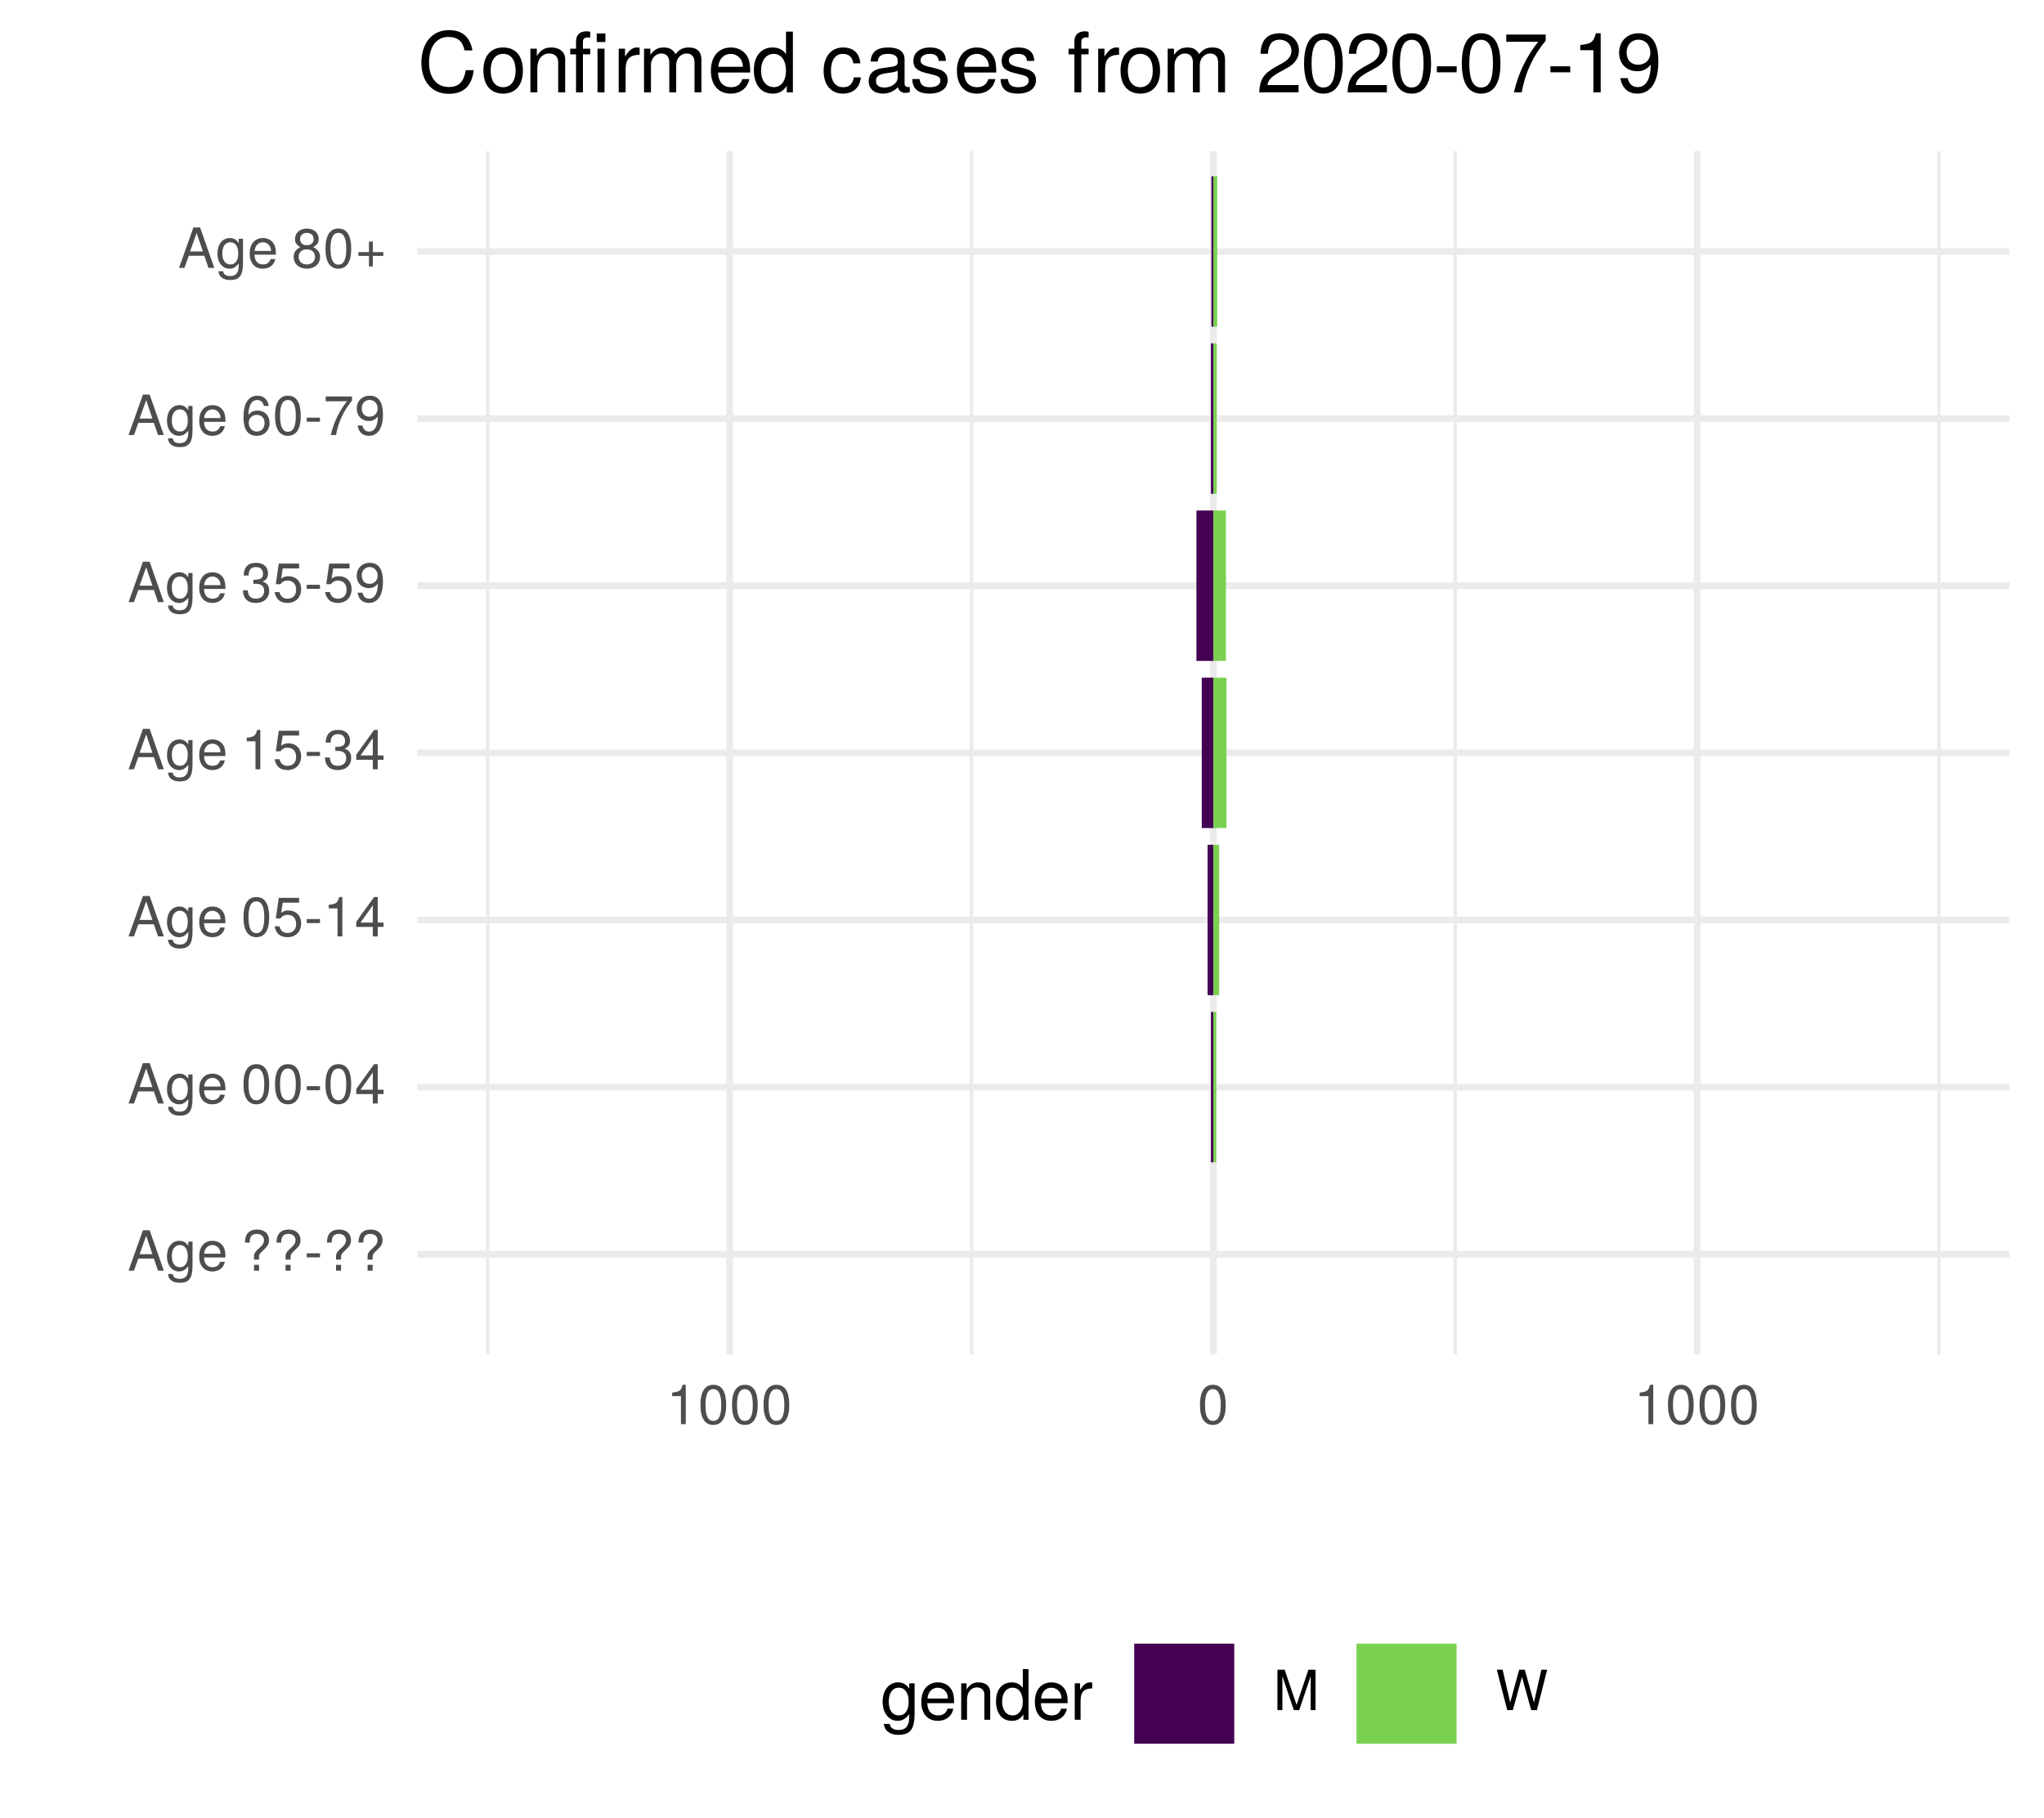
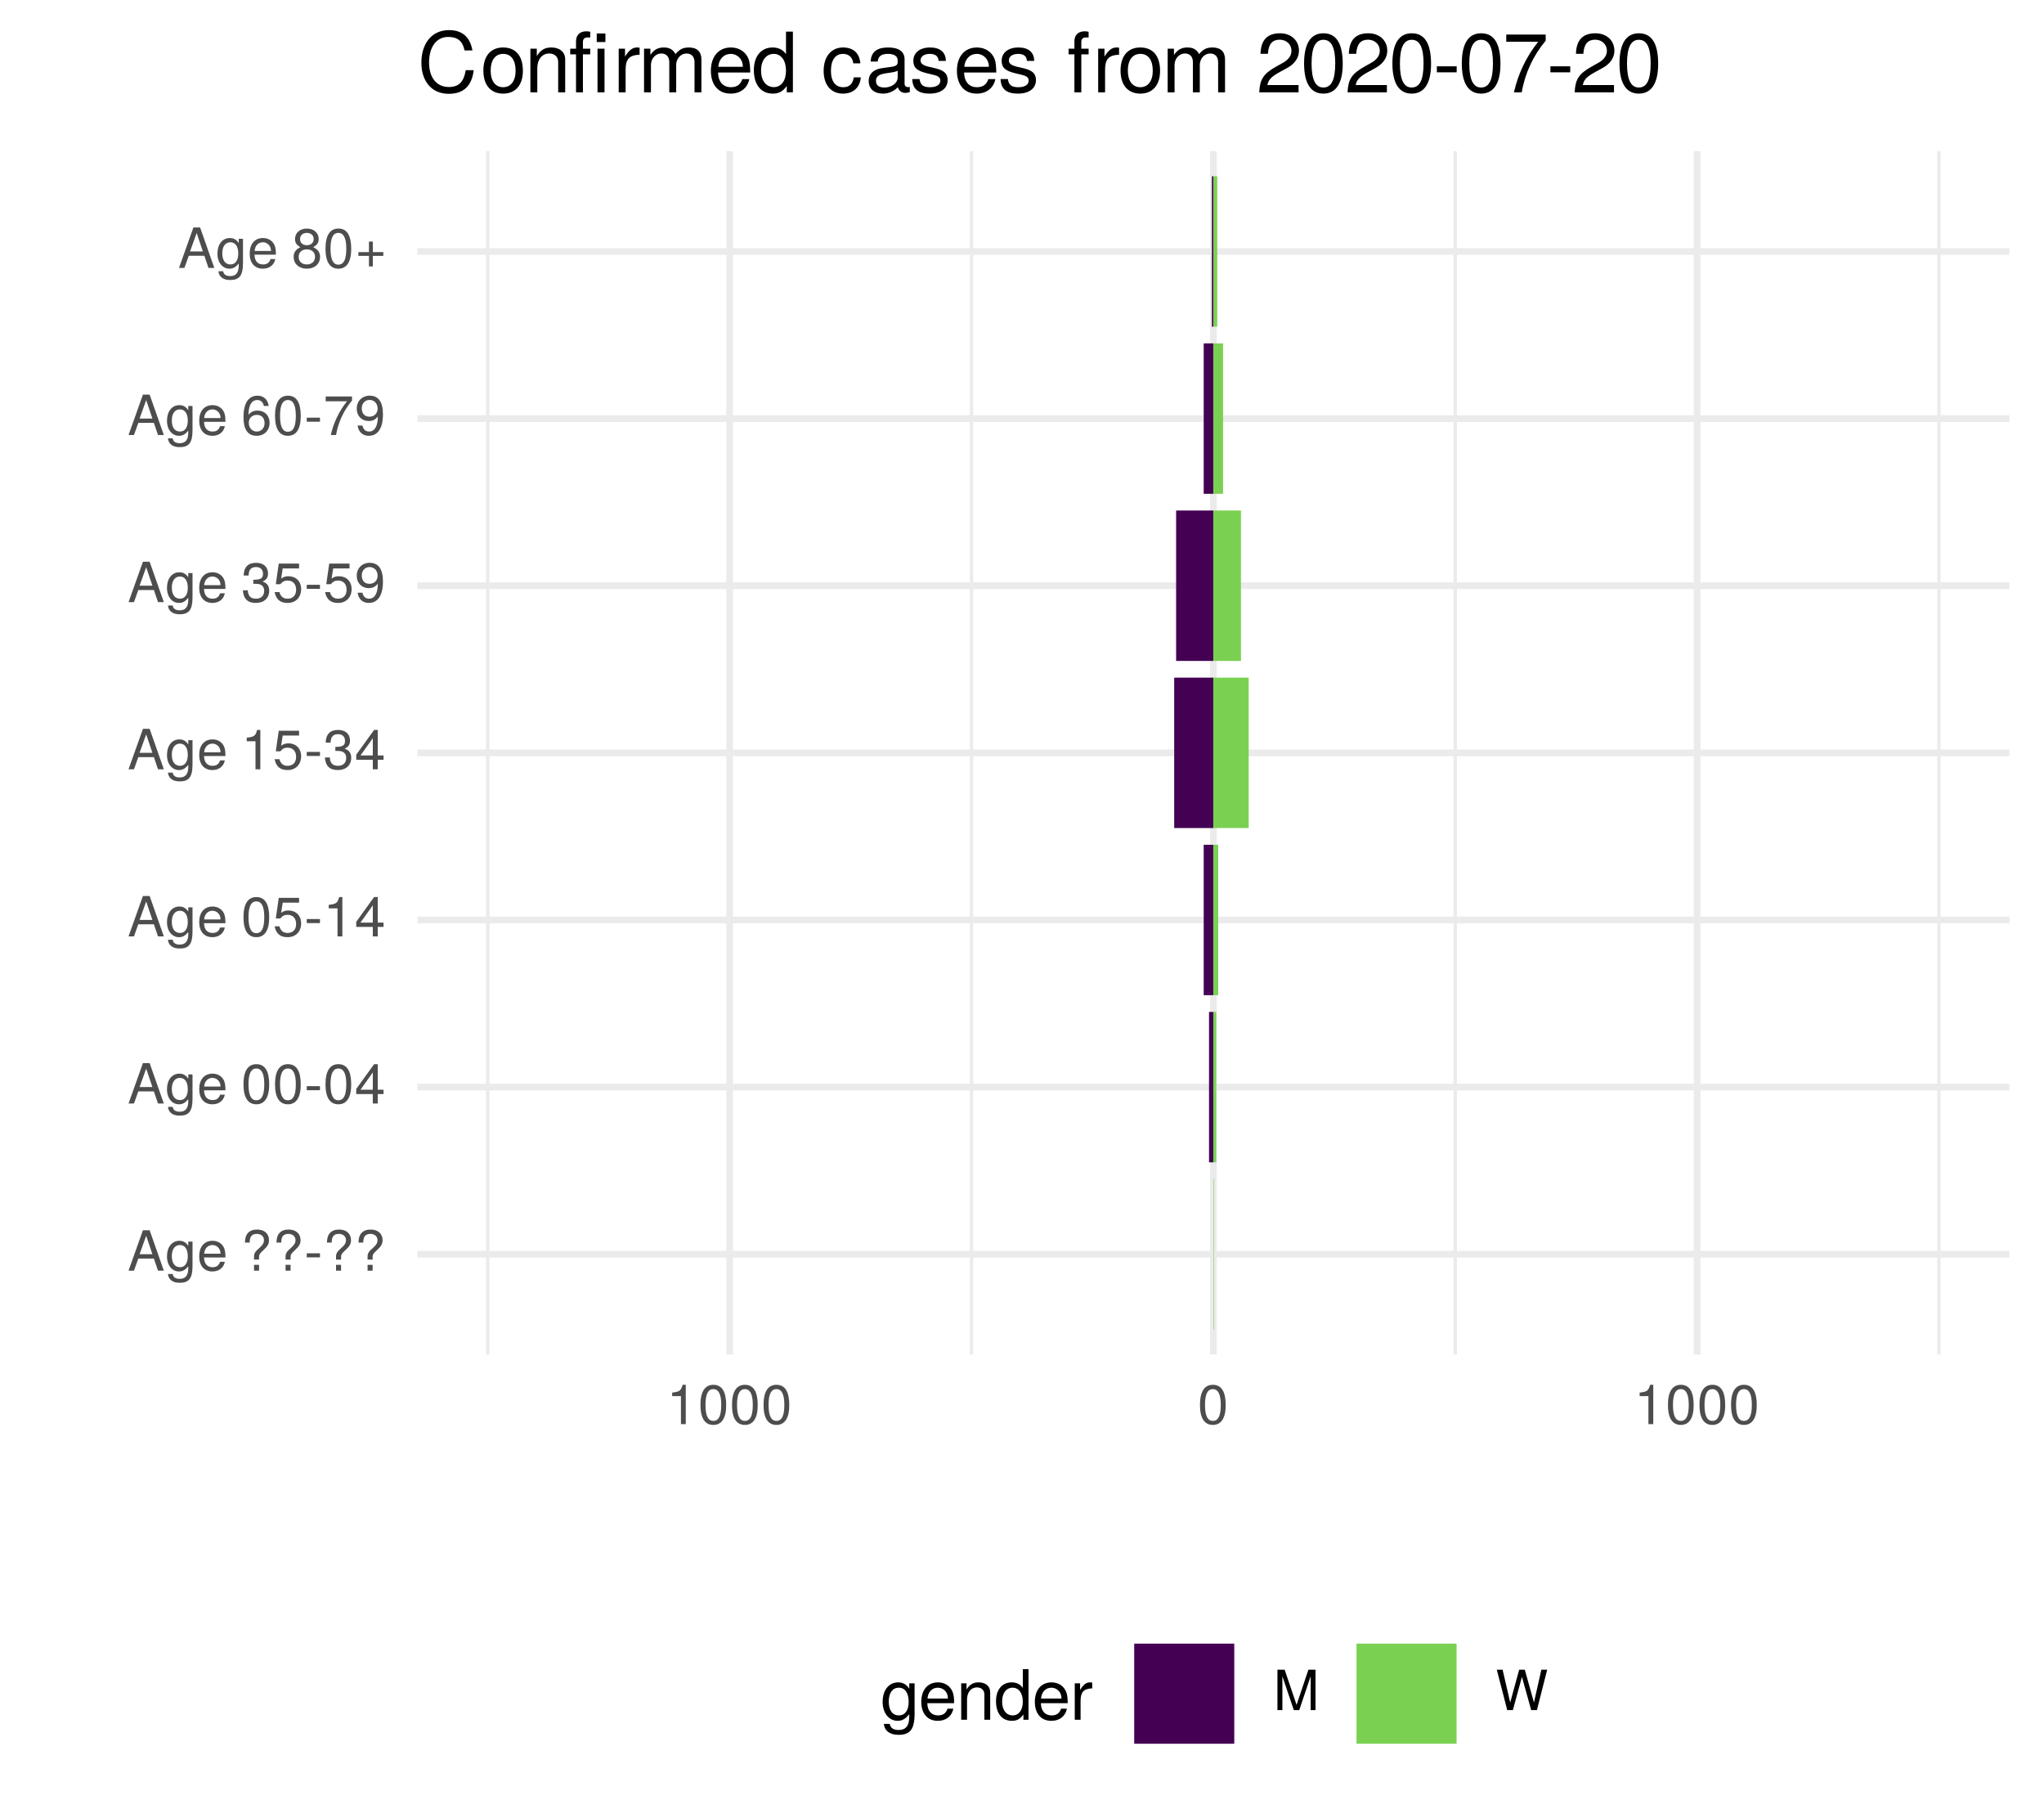
<svg xmlns="http://www.w3.org/2000/svg" xmlns:xlink="http://www.w3.org/1999/xlink" width="324pt" height="288pt" viewBox="0 0 324 288" version="1.1">
  <defs>
    <g>
      <symbol overflow="visible" id="glyph0-0">
        <path style="stroke:none;" d="" />
      </symbol>
      <symbol overflow="visible" id="glyph0-1">
        <path style="stroke:none;" d="M 5.75 0 L 3.5 -6.406 L 2.438 -6.406 L 0.156 0 L 1.016 0 L 1.703 -1.922 L 4.172 -1.922 L 4.828 0 Z M 3.938 -2.609 L 1.906 -2.609 L 2.953 -5.531 Z M 3.938 -2.609 " />
      </symbol>
      <symbol overflow="visible" id="glyph0-2">
        <path style="stroke:none;" d="M 4.297 -0.75 L 4.297 -4.609 L 3.625 -4.609 L 3.625 -3.938 C 3.25 -4.484 2.812 -4.734 2.219 -4.734 C 1.047 -4.734 0.25 -3.75 0.25 -2.266 C 0.25 -0.812 1.078 0.125 2.156 0.125 C 2.734 0.125 3.141 -0.109 3.625 -0.688 L 3.625 -0.391 C 3.625 0.828 3.125 1.297 2.266 1.297 C 1.688 1.297 1.234 1.094 1.156 0.531 L 0.406 0.531 C 0.484 1.406 1.156 1.922 2.25 1.922 C 3.688 1.922 4.297 1.281 4.297 -0.75 Z M 3.547 -2.281 C 3.547 -1.172 3.078 -0.547 2.312 -0.547 C 1.5 -0.547 1.016 -1.188 1.016 -2.312 C 1.016 -3.406 1.516 -4.062 2.297 -4.062 C 3.094 -4.062 3.547 -3.391 3.547 -2.281 Z M 3.547 -2.281 " />
      </symbol>
      <symbol overflow="visible" id="glyph0-3">
        <path style="stroke:none;" d="M 4.516 -2.094 C 4.516 -2.766 4.453 -3.188 4.328 -3.531 C 4.031 -4.281 3.328 -4.734 2.469 -4.734 C 1.172 -4.734 0.359 -3.797 0.359 -2.281 C 0.359 -0.766 1.156 0.125 2.453 0.125 C 3.5 0.125 4.234 -0.469 4.422 -1.406 L 3.672 -1.406 C 3.469 -0.797 3.062 -0.547 2.469 -0.547 C 1.703 -0.547 1.141 -1.031 1.125 -2.094 Z M 3.734 -2.75 C 3.734 -2.75 3.734 -2.703 3.719 -2.688 L 1.141 -2.688 C 1.203 -3.516 1.719 -4.062 2.453 -4.062 C 3.172 -4.062 3.734 -3.469 3.734 -2.75 Z M 3.734 -2.75 " />
      </symbol>
      <symbol overflow="visible" id="glyph0-4">
        <path style="stroke:none;" d="" />
      </symbol>
      <symbol overflow="visible" id="glyph0-5">
        <path style="stroke:none;" d="M 4.422 -4.828 C 4.422 -5.859 3.688 -6.516 2.547 -6.516 C 1.281 -6.516 0.609 -5.812 0.609 -4.453 L 1.359 -4.453 C 1.359 -5.422 1.719 -5.828 2.5 -5.828 C 3.172 -5.828 3.625 -5.422 3.625 -4.828 C 3.625 -4.422 3.438 -4.078 2.969 -3.672 C 2.453 -3.203 2.453 -3.203 2.297 -3 C 2.109 -2.75 2.047 -2.547 2.047 -2.234 L 2.047 -1.75 L 2.844 -1.75 L 2.844 -2.156 C 2.844 -2.547 2.938 -2.703 3.531 -3.25 C 4.203 -3.859 4.422 -4.25 4.422 -4.828 Z M 2.844 0 L 2.844 -0.922 L 2.047 -0.922 L 2.047 0 Z M 2.844 0 " />
      </symbol>
      <symbol overflow="visible" id="glyph0-6">
        <path style="stroke:none;" d="M 2.5 -2.109 L 2.5 -2.75 L 0.406 -2.75 L 0.406 -2.109 Z M 2.5 -2.109 " />
      </symbol>
      <symbol overflow="visible" id="glyph0-7">
        <path style="stroke:none;" d="M 4.453 -3 C 4.453 -5.156 3.781 -6.234 2.422 -6.234 C 1.078 -6.234 0.375 -5.141 0.375 -3.047 C 0.375 -0.953 1.078 0.125 2.422 0.125 C 3.734 0.125 4.453 -0.953 4.453 -3 Z M 3.672 -3.062 C 3.672 -1.297 3.266 -0.516 2.406 -0.516 C 1.578 -0.516 1.172 -1.344 1.172 -3.047 C 1.172 -4.75 1.578 -5.547 2.422 -5.547 C 3.25 -5.547 3.672 -4.734 3.672 -3.062 Z M 3.672 -3.062 " />
      </symbol>
      <symbol overflow="visible" id="glyph0-8">
        <path style="stroke:none;" d="M 4.578 -1.5 L 4.578 -2.188 L 3.656 -2.188 L 3.656 -6.234 L 3.078 -6.234 L 0.25 -2.312 L 0.25 -1.5 L 2.875 -1.5 L 2.875 0 L 3.656 0 L 3.656 -1.5 Z M 2.875 -2.188 L 0.922 -2.188 L 2.875 -4.922 Z M 2.875 -2.188 " />
      </symbol>
      <symbol overflow="visible" id="glyph0-9">
        <path style="stroke:none;" d="M 4.516 -2.062 C 4.516 -3.297 3.688 -4.109 2.5 -4.109 C 2.062 -4.109 1.703 -4 1.344 -3.734 L 1.594 -5.344 L 4.188 -5.344 L 4.188 -6.109 L 0.969 -6.109 L 0.5 -2.844 L 1.219 -2.844 C 1.578 -3.266 1.875 -3.422 2.359 -3.422 C 3.188 -3.422 3.719 -2.891 3.719 -1.969 C 3.719 -1.062 3.203 -0.547 2.359 -0.547 C 1.688 -0.547 1.266 -0.891 1.078 -1.594 L 0.312 -1.594 C 0.562 -0.359 1.266 0.125 2.375 0.125 C 3.641 0.125 4.516 -0.75 4.516 -2.062 Z M 4.516 -2.062 " />
      </symbol>
      <symbol overflow="visible" id="glyph0-10">
        <path style="stroke:none;" d="M 3.047 0 L 3.047 -6.234 L 2.547 -6.234 C 2.266 -5.281 2.094 -5.141 0.891 -5 L 0.891 -4.438 L 2.281 -4.438 L 2.281 0 Z M 3.047 0 " />
      </symbol>
      <symbol overflow="visible" id="glyph0-11">
        <path style="stroke:none;" d="M 4.453 -1.812 C 4.453 -2.562 4.141 -3.016 3.391 -3.266 C 3.969 -3.5 4.266 -3.891 4.266 -4.516 C 4.266 -5.594 3.547 -6.234 2.359 -6.234 C 1.109 -6.234 0.438 -5.547 0.406 -4.219 L 1.188 -4.219 C 1.203 -5.141 1.578 -5.562 2.375 -5.562 C 3.062 -5.562 3.469 -5.156 3.469 -4.5 C 3.469 -3.828 3.188 -3.547 1.938 -3.547 L 1.938 -2.906 L 2.359 -2.906 C 3.219 -2.906 3.656 -2.5 3.656 -1.797 C 3.656 -1.016 3.172 -0.547 2.359 -0.547 C 1.516 -0.547 1.109 -0.969 1.062 -1.875 L 0.281 -1.875 C 0.375 -0.5 1.062 0.125 2.344 0.125 C 3.625 0.125 4.453 -0.641 4.453 -1.812 Z M 4.453 -1.812 " />
      </symbol>
      <symbol overflow="visible" id="glyph0-12">
        <path style="stroke:none;" d="M 4.484 -3.266 C 4.484 -5.219 3.797 -6.234 2.375 -6.234 C 1.188 -6.234 0.328 -5.391 0.328 -4.172 C 0.328 -3.016 1.125 -2.219 2.25 -2.219 C 2.844 -2.219 3.266 -2.438 3.672 -2.922 C 3.672 -1.406 3.172 -0.547 2.281 -0.547 C 1.734 -0.547 1.359 -0.891 1.234 -1.5 L 0.469 -1.5 C 0.609 -0.469 1.281 0.125 2.234 0.125 C 3.688 0.125 4.484 -1.109 4.484 -3.266 Z M 3.641 -4.188 C 3.641 -3.422 3.094 -2.906 2.344 -2.906 C 1.594 -2.906 1.125 -3.391 1.125 -4.234 C 1.125 -5.016 1.656 -5.562 2.359 -5.562 C 3.094 -5.562 3.641 -5 3.641 -4.188 Z M 3.641 -4.188 " />
      </symbol>
      <symbol overflow="visible" id="glyph0-13">
        <path style="stroke:none;" d="M 4.516 -1.938 C 4.516 -3.094 3.719 -3.875 2.609 -3.875 C 1.984 -3.875 1.5 -3.641 1.172 -3.188 C 1.172 -4.703 1.672 -5.547 2.562 -5.547 C 3.109 -5.547 3.484 -5.203 3.609 -4.609 L 4.375 -4.609 C 4.234 -5.625 3.562 -6.234 2.609 -6.234 C 1.156 -6.234 0.375 -5.016 0.375 -2.844 C 0.375 -0.891 1.047 0.125 2.469 0.125 C 3.656 0.125 4.516 -0.719 4.516 -1.938 Z M 3.719 -1.875 C 3.719 -1.094 3.188 -0.547 2.484 -0.547 C 1.766 -0.547 1.219 -1.125 1.219 -1.922 C 1.219 -2.688 1.734 -3.188 2.5 -3.188 C 3.25 -3.188 3.719 -2.703 3.719 -1.875 Z M 3.719 -1.875 " />
      </symbol>
      <symbol overflow="visible" id="glyph0-14">
        <path style="stroke:none;" d="M 4.578 -5.453 L 4.578 -6.109 L 0.406 -6.109 L 0.406 -5.344 L 3.781 -5.344 C 2.531 -3.781 1.656 -1.953 1.219 0 L 2.047 0 C 2.391 -2.016 3.266 -3.891 4.578 -5.453 Z M 4.578 -5.453 " />
      </symbol>
      <symbol overflow="visible" id="glyph0-15">
        <path style="stroke:none;" d="M 4.516 -1.766 C 4.516 -2.453 4.156 -2.938 3.438 -3.281 C 4.078 -3.672 4.297 -3.984 4.297 -4.578 C 4.297 -5.547 3.531 -6.234 2.422 -6.234 C 1.312 -6.234 0.547 -5.547 0.547 -4.578 C 0.547 -4 0.75 -3.672 1.391 -3.281 C 0.672 -2.938 0.328 -2.453 0.328 -1.766 C 0.328 -0.625 1.188 0.125 2.422 0.125 C 3.656 0.125 4.516 -0.625 4.516 -1.766 Z M 3.5 -4.562 C 3.5 -3.969 3.062 -3.594 2.422 -3.594 C 1.766 -3.594 1.344 -3.969 1.344 -4.562 C 1.344 -5.156 1.766 -5.547 2.422 -5.547 C 3.078 -5.547 3.5 -5.156 3.5 -4.562 Z M 3.719 -1.75 C 3.719 -1.016 3.188 -0.547 2.406 -0.547 C 1.641 -0.547 1.125 -1.016 1.125 -1.75 C 1.125 -2.484 1.641 -2.938 2.422 -2.938 C 3.188 -2.938 3.719 -2.484 3.719 -1.75 Z M 3.719 -1.75 " />
      </symbol>
      <symbol overflow="visible" id="glyph0-16">
        <path style="stroke:none;" d="M 4.547 -1.906 L 4.547 -2.5 L 2.875 -2.5 L 2.875 -4.172 L 2.266 -4.172 L 2.266 -2.5 L 0.594 -2.5 L 0.594 -1.906 L 2.266 -1.906 L 2.266 -0.234 L 2.875 -0.234 L 2.875 -1.906 Z M 4.547 -1.906 " />
      </symbol>
      <symbol overflow="visible" id="glyph0-17">
        <path style="stroke:none;" d="M 6.688 0 L 6.688 -6.406 L 5.562 -6.406 L 3.688 -0.828 L 1.797 -6.406 L 0.656 -6.406 L 0.656 0 L 1.438 0 L 1.438 -5.375 L 3.25 0 L 4.109 0 L 5.922 -5.375 L 5.922 0 Z M 6.688 0 " />
      </symbol>
      <symbol overflow="visible" id="glyph0-18">
        <path style="stroke:none;" d="M 8.172 -6.406 L 7.25 -6.406 L 6.078 -1.203 L 4.625 -6.406 L 3.734 -6.406 L 2.312 -1.203 L 1.109 -6.406 L 0.188 -6.406 L 1.844 0 L 2.734 0 L 4.172 -5.266 L 5.641 0 L 6.547 0 Z M 8.172 -6.406 " />
      </symbol>
      <symbol overflow="visible" id="glyph1-0">
        <path style="stroke:none;" d="" />
      </symbol>
      <symbol overflow="visible" id="glyph1-1">
        <path style="stroke:none;" d="M 5.375 -0.953 L 5.375 -5.766 L 4.531 -5.766 L 4.531 -4.922 C 4.062 -5.609 3.516 -5.922 2.766 -5.922 C 1.312 -5.922 0.312 -4.703 0.312 -2.828 C 0.312 -1.016 1.344 0.172 2.688 0.172 C 3.422 0.172 3.922 -0.141 4.531 -0.875 L 4.531 -0.484 C 4.531 1.047 3.906 1.625 2.844 1.625 C 2.109 1.625 1.547 1.359 1.438 0.656 L 0.5 0.656 C 0.609 1.75 1.453 2.391 2.812 2.391 C 4.609 2.391 5.375 1.594 5.375 -0.953 Z M 4.438 -2.844 C 4.438 -1.469 3.844 -0.688 2.875 -0.688 C 1.875 -0.688 1.281 -1.484 1.281 -2.875 C 1.281 -4.266 1.891 -5.078 2.875 -5.078 C 3.859 -5.078 4.438 -4.25 4.438 -2.844 Z M 4.438 -2.844 " />
      </symbol>
      <symbol overflow="visible" id="glyph1-2">
        <path style="stroke:none;" d="M 5.641 -2.625 C 5.641 -3.453 5.578 -3.984 5.406 -4.406 C 5.031 -5.359 4.156 -5.922 3.078 -5.922 C 1.469 -5.922 0.438 -4.734 0.438 -2.844 C 0.438 -0.953 1.438 0.172 3.062 0.172 C 4.375 0.172 5.297 -0.578 5.516 -1.75 L 4.594 -1.75 C 4.344 -0.984 3.828 -0.688 3.094 -0.688 C 2.141 -0.688 1.422 -1.297 1.391 -2.625 Z M 4.656 -3.438 C 4.656 -3.438 4.656 -3.391 4.656 -3.359 L 1.422 -3.359 C 1.5 -4.391 2.141 -5.078 3.062 -5.078 C 3.969 -5.078 4.656 -4.328 4.656 -3.438 Z M 4.656 -3.438 " />
      </symbol>
      <symbol overflow="visible" id="glyph1-3">
        <path style="stroke:none;" d="M 5.359 0 L 5.359 -4.359 C 5.359 -5.312 4.641 -5.922 3.531 -5.922 C 2.672 -5.922 2.125 -5.594 1.609 -4.797 L 1.609 -5.766 L 0.766 -5.766 L 0.766 0 L 1.688 0 L 1.688 -3.172 C 1.688 -4.359 2.328 -5.125 3.25 -5.125 C 3.984 -5.125 4.438 -4.688 4.438 -4 L 4.438 0 Z M 5.359 0 " />
      </symbol>
      <symbol overflow="visible" id="glyph1-4">
        <path style="stroke:none;" d="M 5.438 0 L 5.438 -8.016 L 4.531 -8.016 L 4.531 -5.031 C 4.141 -5.625 3.531 -5.922 2.766 -5.922 C 1.266 -5.922 0.281 -4.781 0.281 -2.938 C 0.281 -0.984 1.25 0.172 2.797 0.172 C 3.594 0.172 4.141 -0.125 4.625 -0.844 L 4.625 0 Z M 4.531 -2.859 C 4.531 -1.531 3.891 -0.688 2.922 -0.688 C 1.906 -0.688 1.25 -1.547 1.25 -2.875 C 1.25 -4.219 1.906 -5.078 2.922 -5.078 C 3.906 -5.078 4.531 -4.188 4.531 -2.859 Z M 4.531 -2.859 " />
      </symbol>
      <symbol overflow="visible" id="glyph1-5">
        <path style="stroke:none;" d="M 3.531 -4.969 L 3.531 -5.891 C 3.375 -5.922 3.297 -5.922 3.172 -5.922 C 2.578 -5.922 2.141 -5.578 1.609 -4.719 L 1.609 -5.766 L 0.766 -5.766 L 0.766 0 L 1.688 0 L 1.688 -2.984 C 1.688 -4.297 2.109 -4.938 3.531 -4.969 Z M 3.531 -4.969 " />
      </symbol>
      <symbol overflow="visible" id="glyph2-0">
        <path style="stroke:none;" d="" />
      </symbol>
      <symbol overflow="visible" id="glyph2-1">
        <path style="stroke:none;" d="M 8.938 -3.516 L 7.672 -3.516 C 7.375 -1.688 6.609 -0.844 4.984 -0.844 C 3.078 -0.844 1.859 -2.312 1.859 -4.719 C 1.859 -7.188 3.031 -8.781 4.891 -8.781 C 6.391 -8.781 7.188 -8.109 7.484 -6.641 L 8.734 -6.641 C 8.359 -8.75 7.141 -9.859 5.031 -9.859 C 2.109 -9.859 0.641 -7.516 0.641 -4.703 C 0.641 -1.891 2.156 0.234 4.984 0.234 C 7.328 0.234 8.641 -1 8.938 -3.516 Z M 8.938 -3.516 " />
      </symbol>
      <symbol overflow="visible" id="glyph2-2">
        <path style="stroke:none;" d="M 6.734 -3.406 C 6.734 -5.797 5.578 -7.109 3.594 -7.109 C 1.656 -7.109 0.469 -5.781 0.469 -3.453 C 0.469 -1.141 1.641 0.203 3.609 0.203 C 5.547 0.203 6.734 -1.141 6.734 -3.406 Z M 5.578 -3.422 C 5.578 -1.797 4.812 -0.812 3.609 -0.812 C 2.375 -0.812 1.625 -1.781 1.625 -3.453 C 1.625 -5.125 2.375 -6.094 3.609 -6.094 C 4.844 -6.094 5.578 -5.141 5.578 -3.422 Z M 5.578 -3.422 " />
      </symbol>
      <symbol overflow="visible" id="glyph2-3">
        <path style="stroke:none;" d="M 6.438 0 L 6.438 -5.234 C 6.438 -6.375 5.578 -7.109 4.234 -7.109 C 3.203 -7.109 2.547 -6.719 1.938 -5.75 L 1.938 -6.922 L 0.922 -6.922 L 0.922 0 L 2.016 0 L 2.016 -3.812 C 2.016 -5.234 2.781 -6.156 3.906 -6.156 C 4.781 -6.156 5.328 -5.625 5.328 -4.797 L 5.328 0 Z M 6.438 0 " />
      </symbol>
      <symbol overflow="visible" id="glyph2-4">
        <path style="stroke:none;" d="M 3.406 -6.016 L 3.406 -6.922 L 2.25 -6.922 L 2.25 -8 C 2.25 -8.469 2.516 -8.703 3.031 -8.703 C 3.109 -8.703 3.156 -8.703 3.406 -8.688 L 3.406 -9.594 C 3.156 -9.656 3.016 -9.672 2.781 -9.672 C 1.766 -9.672 1.156 -9.078 1.156 -8.094 L 1.156 -6.922 L 0.234 -6.922 L 0.234 -6.016 L 1.156 -6.016 L 1.156 0 L 2.25 0 L 2.25 -6.016 Z M 5.672 0 L 5.672 -6.922 L 4.562 -6.922 L 4.562 0 Z M 5.812 -7.969 L 5.812 -9.328 L 4.438 -9.328 L 4.438 -7.969 Z M 5.812 -7.969 " />
      </symbol>
      <symbol overflow="visible" id="glyph2-5">
        <path style="stroke:none;" d="M 4.234 -5.953 L 4.234 -7.078 C 4.047 -7.109 3.969 -7.109 3.812 -7.109 C 3.109 -7.109 2.562 -6.688 1.922 -5.672 L 1.922 -6.922 L 0.922 -6.922 L 0.922 0 L 2.016 0 L 2.016 -3.594 C 2.016 -5.156 2.531 -5.922 4.234 -5.953 Z M 4.234 -5.953 " />
      </symbol>
      <symbol overflow="visible" id="glyph2-6">
        <path style="stroke:none;" d="M 10.031 0 L 10.031 -5.188 C 10.031 -6.438 9.344 -7.109 8.047 -7.109 C 7.125 -7.109 6.578 -6.844 5.922 -6.062 C 5.516 -6.797 4.969 -7.109 4.062 -7.109 C 3.141 -7.109 2.531 -6.766 1.938 -5.938 L 1.938 -6.922 L 0.938 -6.922 L 0.938 0 L 2.031 0 L 2.031 -4.344 C 2.031 -5.344 2.766 -6.156 3.656 -6.156 C 4.469 -6.156 4.938 -5.656 4.938 -4.766 L 4.938 0 L 6.031 0 L 6.031 -4.344 C 6.031 -5.344 6.766 -6.156 7.672 -6.156 C 8.469 -6.156 8.938 -5.641 8.938 -4.766 L 8.938 0 Z M 10.031 0 " />
      </symbol>
      <symbol overflow="visible" id="glyph2-7">
        <path style="stroke:none;" d="M 6.766 -3.141 C 6.766 -4.141 6.688 -4.781 6.5 -5.297 C 6.047 -6.438 4.984 -7.109 3.703 -7.109 C 1.766 -7.109 0.531 -5.688 0.531 -3.422 C 0.531 -1.156 1.734 0.203 3.672 0.203 C 5.25 0.203 6.344 -0.703 6.625 -2.094 L 5.516 -2.094 C 5.219 -1.188 4.594 -0.812 3.703 -0.812 C 2.562 -0.812 1.703 -1.562 1.672 -3.141 Z M 5.594 -4.125 C 5.594 -4.125 5.594 -4.062 5.578 -4.047 L 1.703 -4.047 C 1.797 -5.266 2.578 -6.094 3.688 -6.094 C 4.766 -6.094 5.594 -5.203 5.594 -4.125 Z M 5.594 -4.125 " />
      </symbol>
      <symbol overflow="visible" id="glyph2-8">
        <path style="stroke:none;" d="M 6.531 0 L 6.531 -9.625 L 5.438 -9.625 L 5.438 -6.047 C 4.984 -6.75 4.234 -7.109 3.312 -7.109 C 1.516 -7.109 0.344 -5.734 0.344 -3.531 C 0.344 -1.188 1.484 0.203 3.359 0.203 C 4.297 0.203 4.969 -0.156 5.562 -1.016 L 5.562 0 Z M 5.438 -3.438 C 5.438 -1.828 4.672 -0.828 3.516 -0.828 C 2.297 -0.828 1.484 -1.844 1.484 -3.453 C 1.484 -5.062 2.297 -6.094 3.5 -6.094 C 4.688 -6.094 5.438 -5.031 5.438 -3.438 Z M 5.438 -3.438 " />
      </symbol>
      <symbol overflow="visible" id="glyph2-9">
        <path style="stroke:none;" d="" />
      </symbol>
      <symbol overflow="visible" id="glyph2-10">
        <path style="stroke:none;" d="M 6.297 -2.375 L 5.188 -2.375 C 5 -1.266 4.438 -0.812 3.5 -0.812 C 2.281 -0.812 1.562 -1.75 1.562 -3.391 C 1.562 -5.125 2.266 -6.094 3.469 -6.094 C 4.391 -6.094 4.984 -5.562 5.109 -4.594 L 6.219 -4.594 C 6.094 -6.281 5.031 -7.109 3.484 -7.109 C 1.625 -7.109 0.406 -5.688 0.406 -3.391 C 0.406 -1.156 1.594 0.203 3.469 0.203 C 5.125 0.203 6.172 -0.797 6.297 -2.375 Z M 6.297 -2.375 " />
      </symbol>
      <symbol overflow="visible" id="glyph2-11">
        <path style="stroke:none;" d="M 7.062 -0.031 L 7.062 -0.859 C 6.938 -0.828 6.891 -0.828 6.828 -0.828 C 6.438 -0.828 6.234 -1.031 6.234 -1.375 L 6.234 -5.234 C 6.234 -6.453 5.328 -7.109 3.625 -7.109 C 1.953 -7.109 0.922 -6.469 0.859 -4.875 L 1.969 -4.875 C 2.062 -5.719 2.562 -6.094 3.594 -6.094 C 4.578 -6.094 5.141 -5.734 5.141 -5.062 L 5.141 -4.781 C 5.141 -4.312 4.859 -4.125 3.984 -4.016 C 2.422 -3.812 2.188 -3.766 1.766 -3.594 C 0.969 -3.266 0.547 -2.641 0.547 -1.797 C 0.547 -0.547 1.422 0.203 2.828 0.203 C 3.703 0.203 4.562 -0.172 5.172 -0.812 C 5.297 -0.297 5.766 0.094 6.312 0.094 C 6.531 0.094 6.703 0.062 7.062 -0.031 Z M 5.141 -2.391 C 5.141 -1.406 4.125 -0.766 3.062 -0.766 C 2.203 -0.766 1.703 -1.062 1.703 -1.828 C 1.703 -2.547 2.188 -2.859 3.359 -3.031 C 4.531 -3.188 4.766 -3.25 5.141 -3.422 Z M 5.141 -2.391 " />
      </symbol>
      <symbol overflow="visible" id="glyph2-12">
        <path style="stroke:none;" d="M 6.062 -1.938 C 6.062 -2.969 5.484 -3.484 4.109 -3.812 L 3.047 -4.062 C 2.156 -4.281 1.766 -4.562 1.766 -5.062 C 1.766 -5.688 2.344 -6.094 3.234 -6.094 C 4.125 -6.094 4.594 -5.719 4.625 -4.984 L 5.781 -4.984 C 5.766 -6.344 4.875 -7.109 3.281 -7.109 C 1.656 -7.109 0.625 -6.281 0.625 -5 C 0.625 -3.922 1.172 -3.406 2.812 -3.016 L 3.844 -2.766 C 4.609 -2.578 4.906 -2.344 4.906 -1.844 C 4.906 -1.203 4.266 -0.812 3.297 -0.812 C 2.312 -0.812 1.75 -1.062 1.609 -2.109 L 0.453 -2.109 C 0.5 -0.516 1.406 0.203 3.203 0.203 C 4.953 0.203 6.062 -0.609 6.062 -1.938 Z M 6.062 -1.938 " />
      </symbol>
      <symbol overflow="visible" id="glyph2-13">
        <path style="stroke:none;" d="M 3.406 -6.016 L 3.406 -6.922 L 2.25 -6.922 L 2.25 -8 C 2.25 -8.469 2.516 -8.703 3.031 -8.703 C 3.109 -8.703 3.156 -8.703 3.406 -8.688 L 3.406 -9.594 C 3.156 -9.656 3.016 -9.672 2.781 -9.672 C 1.766 -9.672 1.156 -9.078 1.156 -8.094 L 1.156 -6.922 L 0.234 -6.922 L 0.234 -6.016 L 1.156 -6.016 L 1.156 0 L 2.25 0 L 2.25 -6.016 Z M 3.406 -6.016 " />
      </symbol>
      <symbol overflow="visible" id="glyph2-14">
        <path style="stroke:none;" d="M 6.75 -6.609 C 6.75 -8.203 5.516 -9.359 3.75 -9.359 C 1.828 -9.359 0.719 -8.391 0.656 -6.109 L 1.828 -6.109 C 1.922 -7.688 2.562 -8.344 3.703 -8.344 C 4.766 -8.344 5.562 -7.594 5.562 -6.594 C 5.562 -5.844 5.125 -5.219 4.297 -4.734 L 3.078 -4.047 C 1.125 -2.938 0.547 -2.062 0.453 0 L 6.688 0 L 6.688 -1.156 L 1.75 -1.156 C 1.875 -1.922 2.297 -2.406 3.453 -3.078 L 4.766 -3.797 C 6.078 -4.484 6.75 -5.469 6.75 -6.609 Z M 6.75 -6.609 " />
      </symbol>
      <symbol overflow="visible" id="glyph2-15">
        <path style="stroke:none;" d="M 6.688 -4.5 C 6.688 -7.75 5.672 -9.359 3.625 -9.359 C 1.609 -9.359 0.562 -7.719 0.562 -4.578 C 0.562 -1.422 1.625 0.203 3.625 0.203 C 5.609 0.203 6.688 -1.422 6.688 -4.5 Z M 5.5 -4.609 C 5.5 -1.953 4.891 -0.766 3.609 -0.766 C 2.375 -0.766 1.75 -2 1.75 -4.562 C 1.75 -7.125 2.375 -8.328 3.625 -8.328 C 4.891 -8.328 5.5 -7.109 5.5 -4.609 Z M 5.5 -4.609 " />
      </symbol>
      <symbol overflow="visible" id="glyph2-16">
        <path style="stroke:none;" d="M 3.75 -3.172 L 3.75 -4.125 L 0.609 -4.125 L 0.609 -3.172 Z M 3.75 -3.172 " />
      </symbol>
      <symbol overflow="visible" id="glyph2-17">
        <path style="stroke:none;" d="M 6.859 -8.188 L 6.859 -9.156 L 0.609 -9.156 L 0.609 -8.016 L 5.672 -8.016 C 3.797 -5.672 2.484 -2.938 1.828 0 L 3.062 0 C 3.578 -3.031 4.891 -5.844 6.859 -8.188 Z M 6.859 -8.188 " />
-       </symbol>
-       <symbol overflow="visible" id="glyph2-18">
-         <path style="stroke:none;" d="M 4.578 0 L 4.578 -9.359 L 3.812 -9.359 C 3.406 -7.922 3.141 -7.719 1.344 -7.5 L 1.344 -6.672 L 3.422 -6.672 L 3.422 0 Z M 4.578 0 " />
-       </symbol>
-       <symbol overflow="visible" id="glyph2-19">
-         <path style="stroke:none;" d="M 6.719 -4.891 C 6.719 -7.828 5.703 -9.359 3.562 -9.359 C 1.781 -9.359 0.5 -8.094 0.5 -6.266 C 0.5 -4.516 1.688 -3.344 3.375 -3.344 C 4.266 -3.344 4.906 -3.656 5.516 -4.391 C 5.5 -2.094 4.766 -0.828 3.438 -0.828 C 2.609 -0.828 2.047 -1.344 1.859 -2.25 L 0.703 -2.25 C 0.922 -0.719 1.922 0.203 3.359 0.203 C 5.547 0.203 6.719 -1.656 6.719 -4.891 Z M 5.453 -6.281 C 5.453 -5.141 4.641 -4.375 3.516 -4.375 C 2.391 -4.375 1.688 -5.094 1.688 -6.344 C 1.688 -7.531 2.484 -8.344 3.547 -8.344 C 4.641 -8.344 5.453 -7.5 5.453 -6.281 Z M 5.453 -6.281 " />
      </symbol>
    </g>
    <clipPath id="clip1">
      <path d="M 77 23.957 L 78 23.957 L 78 214.648 L 77 214.648 Z M 77 23.957 " />
    </clipPath>
    <clipPath id="clip2">
      <path d="M 153 23.957 L 155 23.957 L 155 214.648 L 153 214.648 Z M 153 23.957 " />
    </clipPath>
    <clipPath id="clip3">
      <path d="M 230 23.957 L 231 23.957 L 231 214.648 L 230 214.648 Z M 230 23.957 " />
    </clipPath>
    <clipPath id="clip4">
      <path d="M 307 23.957 L 308 23.957 L 308 214.648 L 307 214.648 Z M 307 23.957 " />
    </clipPath>
    <clipPath id="clip5">
      <path d="M 66.152 198 L 318.523 198 L 318.523 200 L 66.152 200 Z M 66.152 198 " />
    </clipPath>
    <clipPath id="clip6">
      <path d="M 66.152 171 L 318.523 171 L 318.523 173 L 66.152 173 Z M 66.152 171 " />
    </clipPath>
    <clipPath id="clip7">
      <path d="M 66.152 145 L 318.523 145 L 318.523 147 L 66.152 147 Z M 66.152 145 " />
    </clipPath>
    <clipPath id="clip8">
      <path d="M 66.152 118 L 318.523 118 L 318.523 120 L 66.152 120 Z M 66.152 118 " />
    </clipPath>
    <clipPath id="clip9">
      <path d="M 66.152 92 L 318.523 92 L 318.523 94 L 66.152 94 Z M 66.152 92 " />
    </clipPath>
    <clipPath id="clip10">
      <path d="M 66.152 65 L 318.523 65 L 318.523 67 L 66.152 67 Z M 66.152 65 " />
    </clipPath>
    <clipPath id="clip11">
      <path d="M 66.152 39 L 318.523 39 L 318.523 41 L 66.152 41 Z M 66.152 39 " />
    </clipPath>
    <clipPath id="clip12">
      <path d="M 115 23.957 L 117 23.957 L 117 214.648 L 115 214.648 Z M 115 23.957 " />
    </clipPath>
    <clipPath id="clip13">
      <path d="M 191 23.957 L 193 23.957 L 193 214.648 L 191 214.648 Z M 191 23.957 " />
    </clipPath>
    <clipPath id="clip14">
      <path d="M 268 23.957 L 270 23.957 L 270 214.648 L 268 214.648 Z M 268 23.957 " />
    </clipPath>
  </defs>
  <g id="surface110">
    <rect x="0" y="0" width="324" height="288" style="fill:rgb(100%,100%,100%);fill-opacity:1;stroke:none;" />
    <g clip-path="url(#clip1)" clip-rule="nonzero">
      <path style="fill:none;stroke-width:0.533;stroke-linecap:butt;stroke-linejoin:round;stroke:rgb(92.157%,92.157%,92.157%);stroke-opacity:1;stroke-miterlimit:10;" d="M 77.316 214.652 L 77.316 23.957 " />
    </g>
    <g clip-path="url(#clip2)" clip-rule="nonzero">
      <path style="fill:none;stroke-width:0.533;stroke-linecap:butt;stroke-linejoin:round;stroke:rgb(92.157%,92.157%,92.157%);stroke-opacity:1;stroke-miterlimit:10;" d="M 153.996 214.652 L 153.996 23.957 " />
    </g>
    <g clip-path="url(#clip3)" clip-rule="nonzero">
      <path style="fill:none;stroke-width:0.533;stroke-linecap:butt;stroke-linejoin:round;stroke:rgb(92.157%,92.157%,92.157%);stroke-opacity:1;stroke-miterlimit:10;" d="M 230.676 214.652 L 230.676 23.957 " />
    </g>
    <g clip-path="url(#clip4)" clip-rule="nonzero">
      <path style="fill:none;stroke-width:0.533;stroke-linecap:butt;stroke-linejoin:round;stroke:rgb(92.157%,92.157%,92.157%);stroke-opacity:1;stroke-miterlimit:10;" d="M 307.355 214.652 L 307.355 23.957 " />
    </g>
    <g clip-path="url(#clip5)" clip-rule="nonzero">
      <path style="fill:none;stroke-width:1.067;stroke-linecap:butt;stroke-linejoin:round;stroke:rgb(92.157%,92.157%,92.157%);stroke-opacity:1;stroke-miterlimit:10;" d="M 66.152 198.762 L 318.52 198.762 " />
    </g>
    <g clip-path="url(#clip6)" clip-rule="nonzero">
      <path style="fill:none;stroke-width:1.067;stroke-linecap:butt;stroke-linejoin:round;stroke:rgb(92.157%,92.157%,92.157%);stroke-opacity:1;stroke-miterlimit:10;" d="M 66.152 172.273 L 318.52 172.273 " />
    </g>
    <g clip-path="url(#clip7)" clip-rule="nonzero">
      <path style="fill:none;stroke-width:1.067;stroke-linecap:butt;stroke-linejoin:round;stroke:rgb(92.157%,92.157%,92.157%);stroke-opacity:1;stroke-miterlimit:10;" d="M 66.152 145.789 L 318.52 145.789 " />
    </g>
    <g clip-path="url(#clip8)" clip-rule="nonzero">
      <path style="fill:none;stroke-width:1.067;stroke-linecap:butt;stroke-linejoin:round;stroke:rgb(92.157%,92.157%,92.157%);stroke-opacity:1;stroke-miterlimit:10;" d="M 66.152 119.305 L 318.52 119.305 " />
    </g>
    <g clip-path="url(#clip9)" clip-rule="nonzero">
      <path style="fill:none;stroke-width:1.067;stroke-linecap:butt;stroke-linejoin:round;stroke:rgb(92.157%,92.157%,92.157%);stroke-opacity:1;stroke-miterlimit:10;" d="M 66.152 92.82 L 318.52 92.82 " />
    </g>
    <g clip-path="url(#clip10)" clip-rule="nonzero">
      <path style="fill:none;stroke-width:1.067;stroke-linecap:butt;stroke-linejoin:round;stroke:rgb(92.157%,92.157%,92.157%);stroke-opacity:1;stroke-miterlimit:10;" d="M 66.152 66.336 L 318.52 66.336 " />
    </g>
    <g clip-path="url(#clip11)" clip-rule="nonzero">
      <path style="fill:none;stroke-width:1.067;stroke-linecap:butt;stroke-linejoin:round;stroke:rgb(92.157%,92.157%,92.157%);stroke-opacity:1;stroke-miterlimit:10;" d="M 66.152 39.852 L 318.52 39.852 " />
    </g>
    <g clip-path="url(#clip12)" clip-rule="nonzero">
      <path style="fill:none;stroke-width:1.067;stroke-linecap:butt;stroke-linejoin:round;stroke:rgb(92.157%,92.157%,92.157%);stroke-opacity:1;stroke-miterlimit:10;" d="M 115.656 214.652 L 115.656 23.957 " />
    </g>
    <g clip-path="url(#clip13)" clip-rule="nonzero">
      <path style="fill:none;stroke-width:1.067;stroke-linecap:butt;stroke-linejoin:round;stroke:rgb(92.157%,92.157%,92.157%);stroke-opacity:1;stroke-miterlimit:10;" d="M 192.336 214.652 L 192.336 23.957 " />
    </g>
    <g clip-path="url(#clip14)" clip-rule="nonzero">
      <path style="fill:none;stroke-width:1.067;stroke-linecap:butt;stroke-linejoin:round;stroke:rgb(92.157%,92.157%,92.157%);stroke-opacity:1;stroke-miterlimit:10;" d="M 269.016 214.652 L 269.016 23.957 " />
    </g>
-     <path style=" stroke:none;fill-rule:nonzero;fill:rgb(26.667%,0.392%,32.941%);fill-opacity:1;" d="M 191.953 184.195 L 192.336 184.195 L 192.336 160.359 L 191.953 160.359 Z M 191.953 184.195 " />
+     <path style=" stroke:none;fill-rule:nonzero;fill:rgb(47.843%,81.961%,31.765%);fill-opacity:1;" d="M 192.336 210.68 L 192.414 210.68 L 192.414 186.844 L 192.336 186.844 Z M 192.336 210.68 " />
+     <path style=" stroke:none;fill-rule:nonzero;fill:rgb(26.667%,0.392%,32.941%);fill-opacity:1;" d="M 191.645 184.195 L 192.336 184.195 L 192.336 160.359 L 191.645 160.359 Z M 191.645 184.195 " />
    <path style=" stroke:none;fill-rule:nonzero;fill:rgb(47.843%,81.961%,31.765%);fill-opacity:1;" d="M 192.336 184.195 L 192.797 184.195 L 192.797 160.359 L 192.336 160.359 Z M 192.336 184.195 " />
-     <path style=" stroke:none;fill-rule:nonzero;fill:rgb(26.667%,0.392%,32.941%);fill-opacity:1;" d="M 191.414 157.707 L 192.336 157.707 L 192.336 133.871 L 191.414 133.871 Z M 191.414 157.707 " />
-     <path style=" stroke:none;fill-rule:nonzero;fill:rgb(47.843%,81.961%,31.765%);fill-opacity:1;" d="M 192.336 157.707 L 193.258 157.707 L 193.258 133.871 L 192.336 133.871 Z M 192.336 157.707 " />
-     <path style=" stroke:none;fill-rule:nonzero;fill:rgb(26.667%,0.392%,32.941%);fill-opacity:1;" d="M 190.496 131.223 L 192.336 131.223 L 192.336 107.387 L 190.496 107.387 Z M 190.496 131.223 " />
-     <path style=" stroke:none;fill-rule:nonzero;fill:rgb(47.843%,81.961%,31.765%);fill-opacity:1;" d="M 192.336 131.223 L 194.406 131.223 L 194.406 107.387 L 192.336 107.387 Z M 192.336 131.223 " />
-     <path style=" stroke:none;fill-rule:nonzero;fill:rgb(26.667%,0.392%,32.941%);fill-opacity:1;" d="M 189.652 104.738 L 192.336 104.738 L 192.336 80.902 L 189.652 80.902 Z M 189.652 104.738 " />
-     <path style=" stroke:none;fill-rule:nonzero;fill:rgb(47.843%,81.961%,31.765%);fill-opacity:1;" d="M 192.336 104.738 L 194.328 104.738 L 194.328 80.902 L 192.336 80.902 Z M 192.336 104.738 " />
-     <path style=" stroke:none;fill-rule:nonzero;fill:rgb(26.667%,0.392%,32.941%);fill-opacity:1;" d="M 191.953 78.254 L 192.336 78.254 L 192.336 54.418 L 191.953 54.418 Z M 191.953 78.254 " />
-     <path style=" stroke:none;fill-rule:nonzero;fill:rgb(47.843%,81.961%,31.765%);fill-opacity:1;" d="M 192.336 78.254 L 192.871 78.254 L 192.871 54.418 L 192.336 54.418 Z M 192.336 78.254 " />
-     <path style=" stroke:none;fill-rule:nonzero;fill:rgb(26.667%,0.392%,32.941%);fill-opacity:1;" d="M 192.027 51.77 L 192.336 51.77 L 192.336 27.934 L 192.027 27.934 Z M 192.027 51.77 " />
+     <path style=" stroke:none;fill-rule:nonzero;fill:rgb(26.667%,0.392%,32.941%);fill-opacity:1;" d="M 190.801 157.707 L 192.336 157.707 L 192.336 133.871 L 190.801 133.871 Z M 190.801 157.707 " />
+     <path style=" stroke:none;fill-rule:nonzero;fill:rgb(47.843%,81.961%,31.765%);fill-opacity:1;" d="M 192.336 157.707 L 193.102 157.707 L 193.102 133.871 L 192.336 133.871 Z M 192.336 157.707 " />
+     <path style=" stroke:none;fill-rule:nonzero;fill:rgb(26.667%,0.392%,32.941%);fill-opacity:1;" d="M 186.125 131.223 L 192.336 131.223 L 192.336 107.387 L 186.125 107.387 Z M 186.125 131.223 " />
+     <path style=" stroke:none;fill-rule:nonzero;fill:rgb(47.843%,81.961%,31.765%);fill-opacity:1;" d="M 192.336 131.223 L 197.934 131.223 L 197.934 107.387 L 192.336 107.387 Z M 192.336 131.223 " />
+     <path style=" stroke:none;fill-rule:nonzero;fill:rgb(26.667%,0.392%,32.941%);fill-opacity:1;" d="M 186.43 104.738 L 192.336 104.738 L 192.336 80.902 L 186.43 80.902 Z M 186.43 104.738 " />
+     <path style=" stroke:none;fill-rule:nonzero;fill:rgb(47.843%,81.961%,31.765%);fill-opacity:1;" d="M 192.336 104.738 L 196.707 104.738 L 196.707 80.902 L 192.336 80.902 Z M 192.336 104.738 " />
+     <path style=" stroke:none;fill-rule:nonzero;fill:rgb(26.667%,0.392%,32.941%);fill-opacity:1;" d="M 190.801 78.254 L 192.336 78.254 L 192.336 54.418 L 190.801 54.418 Z M 190.801 78.254 " />
+     <path style=" stroke:none;fill-rule:nonzero;fill:rgb(47.843%,81.961%,31.765%);fill-opacity:1;" d="M 192.336 78.254 L 193.871 78.254 L 193.871 54.418 L 192.336 54.418 Z M 192.336 78.254 " />
+     <path style=" stroke:none;fill-rule:nonzero;fill:rgb(26.667%,0.392%,32.941%);fill-opacity:1;" d="M 192.105 51.77 L 192.336 51.77 L 192.336 27.934 L 192.105 27.934 Z M 192.105 51.77 " />
    <path style=" stroke:none;fill-rule:nonzero;fill:rgb(47.843%,81.961%,31.765%);fill-opacity:1;" d="M 192.336 51.77 L 192.949 51.77 L 192.949 27.934 L 192.336 27.934 Z M 192.336 51.77 " />
    <g style="fill:rgb(30.196%,30.196%,30.196%);fill-opacity:1;">
      <use xlink:href="#glyph0-1" x="20.219" y="201.364" />
      <use xlink:href="#glyph0-2" x="26.219" y="201.364" />
      <use xlink:href="#glyph0-3" x="31.219" y="201.364" />
      <use xlink:href="#glyph0-4" x="36.219" y="201.364" />
      <use xlink:href="#glyph0-5" x="38.219" y="201.364" />
      <use xlink:href="#glyph0-5" x="43.219" y="201.364" />
      <use xlink:href="#glyph0-6" x="48.219" y="201.364" />
      <use xlink:href="#glyph0-5" x="51.219" y="201.364" />
      <use xlink:href="#glyph0-5" x="56.219" y="201.364" />
    </g>
    <g style="fill:rgb(30.196%,30.196%,30.196%);fill-opacity:1;">
      <use xlink:href="#glyph0-1" x="20.219" y="174.876" />
      <use xlink:href="#glyph0-2" x="26.219" y="174.876" />
      <use xlink:href="#glyph0-3" x="31.219" y="174.876" />
      <use xlink:href="#glyph0-4" x="36.219" y="174.876" />
      <use xlink:href="#glyph0-7" x="38.219" y="174.876" />
      <use xlink:href="#glyph0-7" x="43.219" y="174.876" />
      <use xlink:href="#glyph0-6" x="48.219" y="174.876" />
      <use xlink:href="#glyph0-7" x="51.219" y="174.876" />
      <use xlink:href="#glyph0-8" x="56.219" y="174.876" />
    </g>
    <g style="fill:rgb(30.196%,30.196%,30.196%);fill-opacity:1;">
      <use xlink:href="#glyph0-1" x="20.219" y="148.392" />
      <use xlink:href="#glyph0-2" x="26.219" y="148.392" />
      <use xlink:href="#glyph0-3" x="31.219" y="148.392" />
      <use xlink:href="#glyph0-4" x="36.219" y="148.392" />
      <use xlink:href="#glyph0-7" x="38.219" y="148.392" />
      <use xlink:href="#glyph0-9" x="43.219" y="148.392" />
      <use xlink:href="#glyph0-6" x="48.219" y="148.392" />
      <use xlink:href="#glyph0-10" x="51.219" y="148.392" />
      <use xlink:href="#glyph0-8" x="56.219" y="148.392" />
    </g>
    <g style="fill:rgb(30.196%,30.196%,30.196%);fill-opacity:1;">
      <use xlink:href="#glyph0-1" x="20.219" y="121.907" />
      <use xlink:href="#glyph0-2" x="26.219" y="121.907" />
      <use xlink:href="#glyph0-3" x="31.219" y="121.907" />
      <use xlink:href="#glyph0-4" x="36.219" y="121.907" />
      <use xlink:href="#glyph0-10" x="38.219" y="121.907" />
      <use xlink:href="#glyph0-9" x="43.219" y="121.907" />
      <use xlink:href="#glyph0-6" x="48.219" y="121.907" />
      <use xlink:href="#glyph0-11" x="51.219" y="121.907" />
      <use xlink:href="#glyph0-8" x="56.219" y="121.907" />
    </g>
    <g style="fill:rgb(30.196%,30.196%,30.196%);fill-opacity:1;">
      <use xlink:href="#glyph0-1" x="20.219" y="95.423" />
      <use xlink:href="#glyph0-2" x="26.219" y="95.423" />
      <use xlink:href="#glyph0-3" x="31.219" y="95.423" />
      <use xlink:href="#glyph0-4" x="36.219" y="95.423" />
      <use xlink:href="#glyph0-11" x="38.219" y="95.423" />
      <use xlink:href="#glyph0-9" x="43.219" y="95.423" />
      <use xlink:href="#glyph0-6" x="48.219" y="95.423" />
      <use xlink:href="#glyph0-9" x="51.219" y="95.423" />
      <use xlink:href="#glyph0-12" x="56.219" y="95.423" />
    </g>
    <g style="fill:rgb(30.196%,30.196%,30.196%);fill-opacity:1;">
      <use xlink:href="#glyph0-1" x="20.219" y="68.938" />
      <use xlink:href="#glyph0-2" x="26.219" y="68.938" />
      <use xlink:href="#glyph0-3" x="31.219" y="68.938" />
      <use xlink:href="#glyph0-4" x="36.219" y="68.938" />
      <use xlink:href="#glyph0-13" x="38.219" y="68.938" />
      <use xlink:href="#glyph0-7" x="43.219" y="68.938" />
      <use xlink:href="#glyph0-6" x="48.219" y="68.938" />
      <use xlink:href="#glyph0-14" x="51.219" y="68.938" />
      <use xlink:href="#glyph0-12" x="56.219" y="68.938" />
    </g>
    <g style="fill:rgb(30.196%,30.196%,30.196%);fill-opacity:1;">
      <use xlink:href="#glyph0-1" x="28.219" y="42.454" />
      <use xlink:href="#glyph0-2" x="34.219" y="42.454" />
      <use xlink:href="#glyph0-3" x="39.219" y="42.454" />
      <use xlink:href="#glyph0-4" x="44.219" y="42.454" />
      <use xlink:href="#glyph0-15" x="46.219" y="42.454" />
      <use xlink:href="#glyph0-7" x="51.219" y="42.454" />
      <use xlink:href="#glyph0-16" x="56.219" y="42.454" />
    </g>
    <g style="fill:rgb(30.196%,30.196%,30.196%);fill-opacity:1;">
      <use xlink:href="#glyph0-10" x="105.656" y="225.685" />
      <use xlink:href="#glyph0-7" x="110.656" y="225.685" />
      <use xlink:href="#glyph0-7" x="115.656" y="225.685" />
      <use xlink:href="#glyph0-7" x="120.656" y="225.685" />
    </g>
    <g style="fill:rgb(30.196%,30.196%,30.196%);fill-opacity:1;">
      <use xlink:href="#glyph0-7" x="189.836" y="225.685" />
    </g>
    <g style="fill:rgb(30.196%,30.196%,30.196%);fill-opacity:1;">
      <use xlink:href="#glyph0-10" x="259.016" y="225.685" />
      <use xlink:href="#glyph0-7" x="264.016" y="225.685" />
      <use xlink:href="#glyph0-7" x="269.016" y="225.685" />
      <use xlink:href="#glyph0-7" x="274.016" y="225.685" />
    </g>
    <g style="fill:rgb(0%,0%,0%);fill-opacity:1;">
      <use xlink:href="#glyph1-1" x="139.598" y="272.53" />
      <use xlink:href="#glyph1-2" x="145.598" y="272.53" />
      <use xlink:href="#glyph1-3" x="151.598" y="272.53" />
      <use xlink:href="#glyph1-4" x="157.598" y="272.53" />
      <use xlink:href="#glyph1-2" x="163.598" y="272.53" />
      <use xlink:href="#glyph1-5" x="169.598" y="272.53" />
    </g>
    <path style=" stroke:none;fill-rule:nonzero;fill:rgb(26.667%,0.392%,32.941%);fill-opacity:1;" d="M 179.785 276.332 L 195.648 276.332 L 195.648 260.469 L 179.785 260.469 Z M 179.785 276.332 " />
    <path style=" stroke:none;fill-rule:nonzero;fill:rgb(47.843%,81.961%,31.765%);fill-opacity:1;" d="M 215.023 276.332 L 230.887 276.332 L 230.887 260.469 L 215.023 260.469 Z M 215.023 276.332 " />
    <g style="fill:rgb(0%,0%,0%);fill-opacity:1;">
      <use xlink:href="#glyph0-17" x="201.836" y="271.005" />
    </g>
    <g style="fill:rgb(0%,0%,0%);fill-opacity:1;">
      <use xlink:href="#glyph0-18" x="237.074" y="271.005" />
    </g>
    <g style="fill:rgb(0%,0%,0%);fill-opacity:1;">
      <use xlink:href="#glyph2-1" x="66.152" y="14.633" />
      <use xlink:href="#glyph2-2" x="76.152" y="14.633" />
      <use xlink:href="#glyph2-3" x="83.152" y="14.633" />
      <use xlink:href="#glyph2-4" x="90.152" y="14.633" />
      <use xlink:href="#glyph2-5" x="97.152" y="14.633" />
      <use xlink:href="#glyph2-6" x="101.152" y="14.633" />
      <use xlink:href="#glyph2-7" x="112.152" y="14.633" />
      <use xlink:href="#glyph2-8" x="119.152" y="14.633" />
      <use xlink:href="#glyph2-9" x="126.152" y="14.633" />
      <use xlink:href="#glyph2-10" x="130.152" y="14.633" />
      <use xlink:href="#glyph2-11" x="137.152" y="14.633" />
      <use xlink:href="#glyph2-12" x="144.152" y="14.633" />
      <use xlink:href="#glyph2-7" x="151.152" y="14.633" />
      <use xlink:href="#glyph2-12" x="158.152" y="14.633" />
      <use xlink:href="#glyph2-9" x="165.152" y="14.633" />
      <use xlink:href="#glyph2-13" x="169.152" y="14.633" />
      <use xlink:href="#glyph2-5" x="173.152" y="14.633" />
      <use xlink:href="#glyph2-2" x="177.152" y="14.633" />
      <use xlink:href="#glyph2-6" x="184.152" y="14.633" />
      <use xlink:href="#glyph2-9" x="195.152" y="14.633" />
      <use xlink:href="#glyph2-14" x="199.152" y="14.633" />
      <use xlink:href="#glyph2-15" x="206.152" y="14.633" />
      <use xlink:href="#glyph2-14" x="213.152" y="14.633" />
      <use xlink:href="#glyph2-15" x="220.152" y="14.633" />
      <use xlink:href="#glyph2-16" x="227.152" y="14.633" />
      <use xlink:href="#glyph2-15" x="231.152" y="14.633" />
      <use xlink:href="#glyph2-17" x="238.152" y="14.633" />
      <use xlink:href="#glyph2-16" x="245.152" y="14.633" />
-       <use xlink:href="#glyph2-18" x="249.152" y="14.633" />
-       <use xlink:href="#glyph2-19" x="256.152" y="14.633" />
+       <use xlink:href="#glyph2-14" x="249.152" y="14.633" />
+       <use xlink:href="#glyph2-15" x="256.152" y="14.633" />
    </g>
  </g>
</svg>
